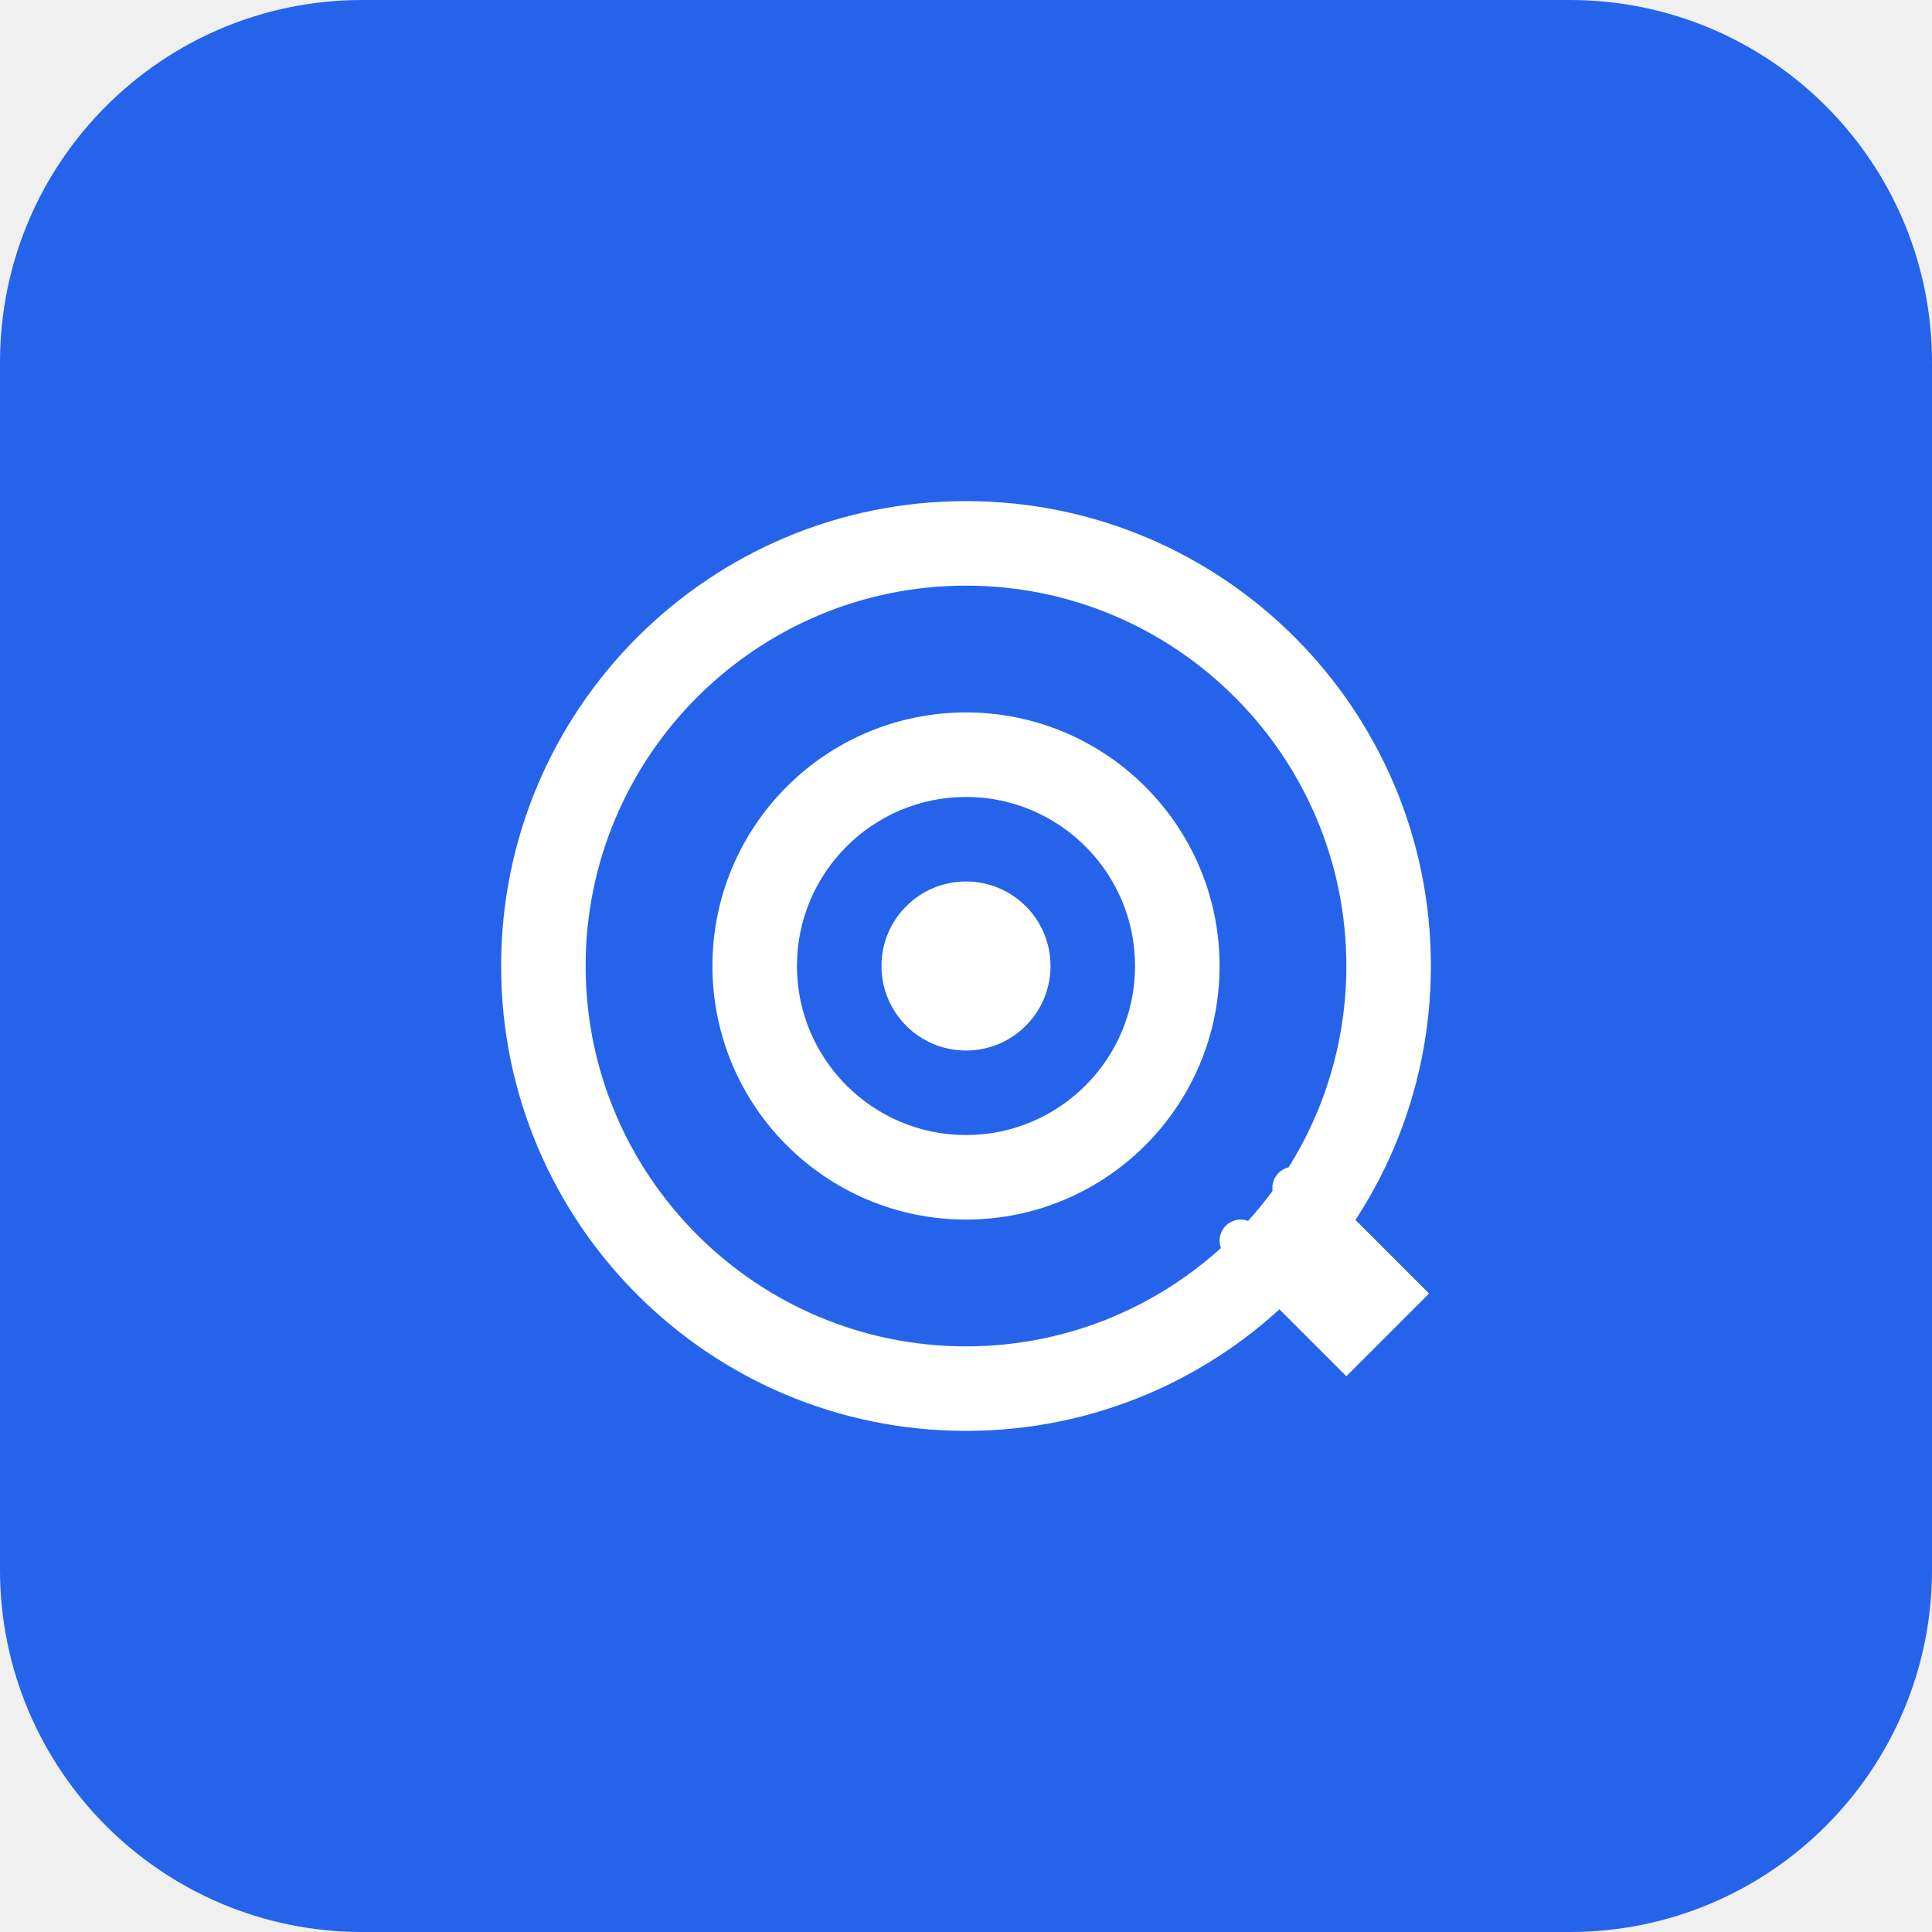
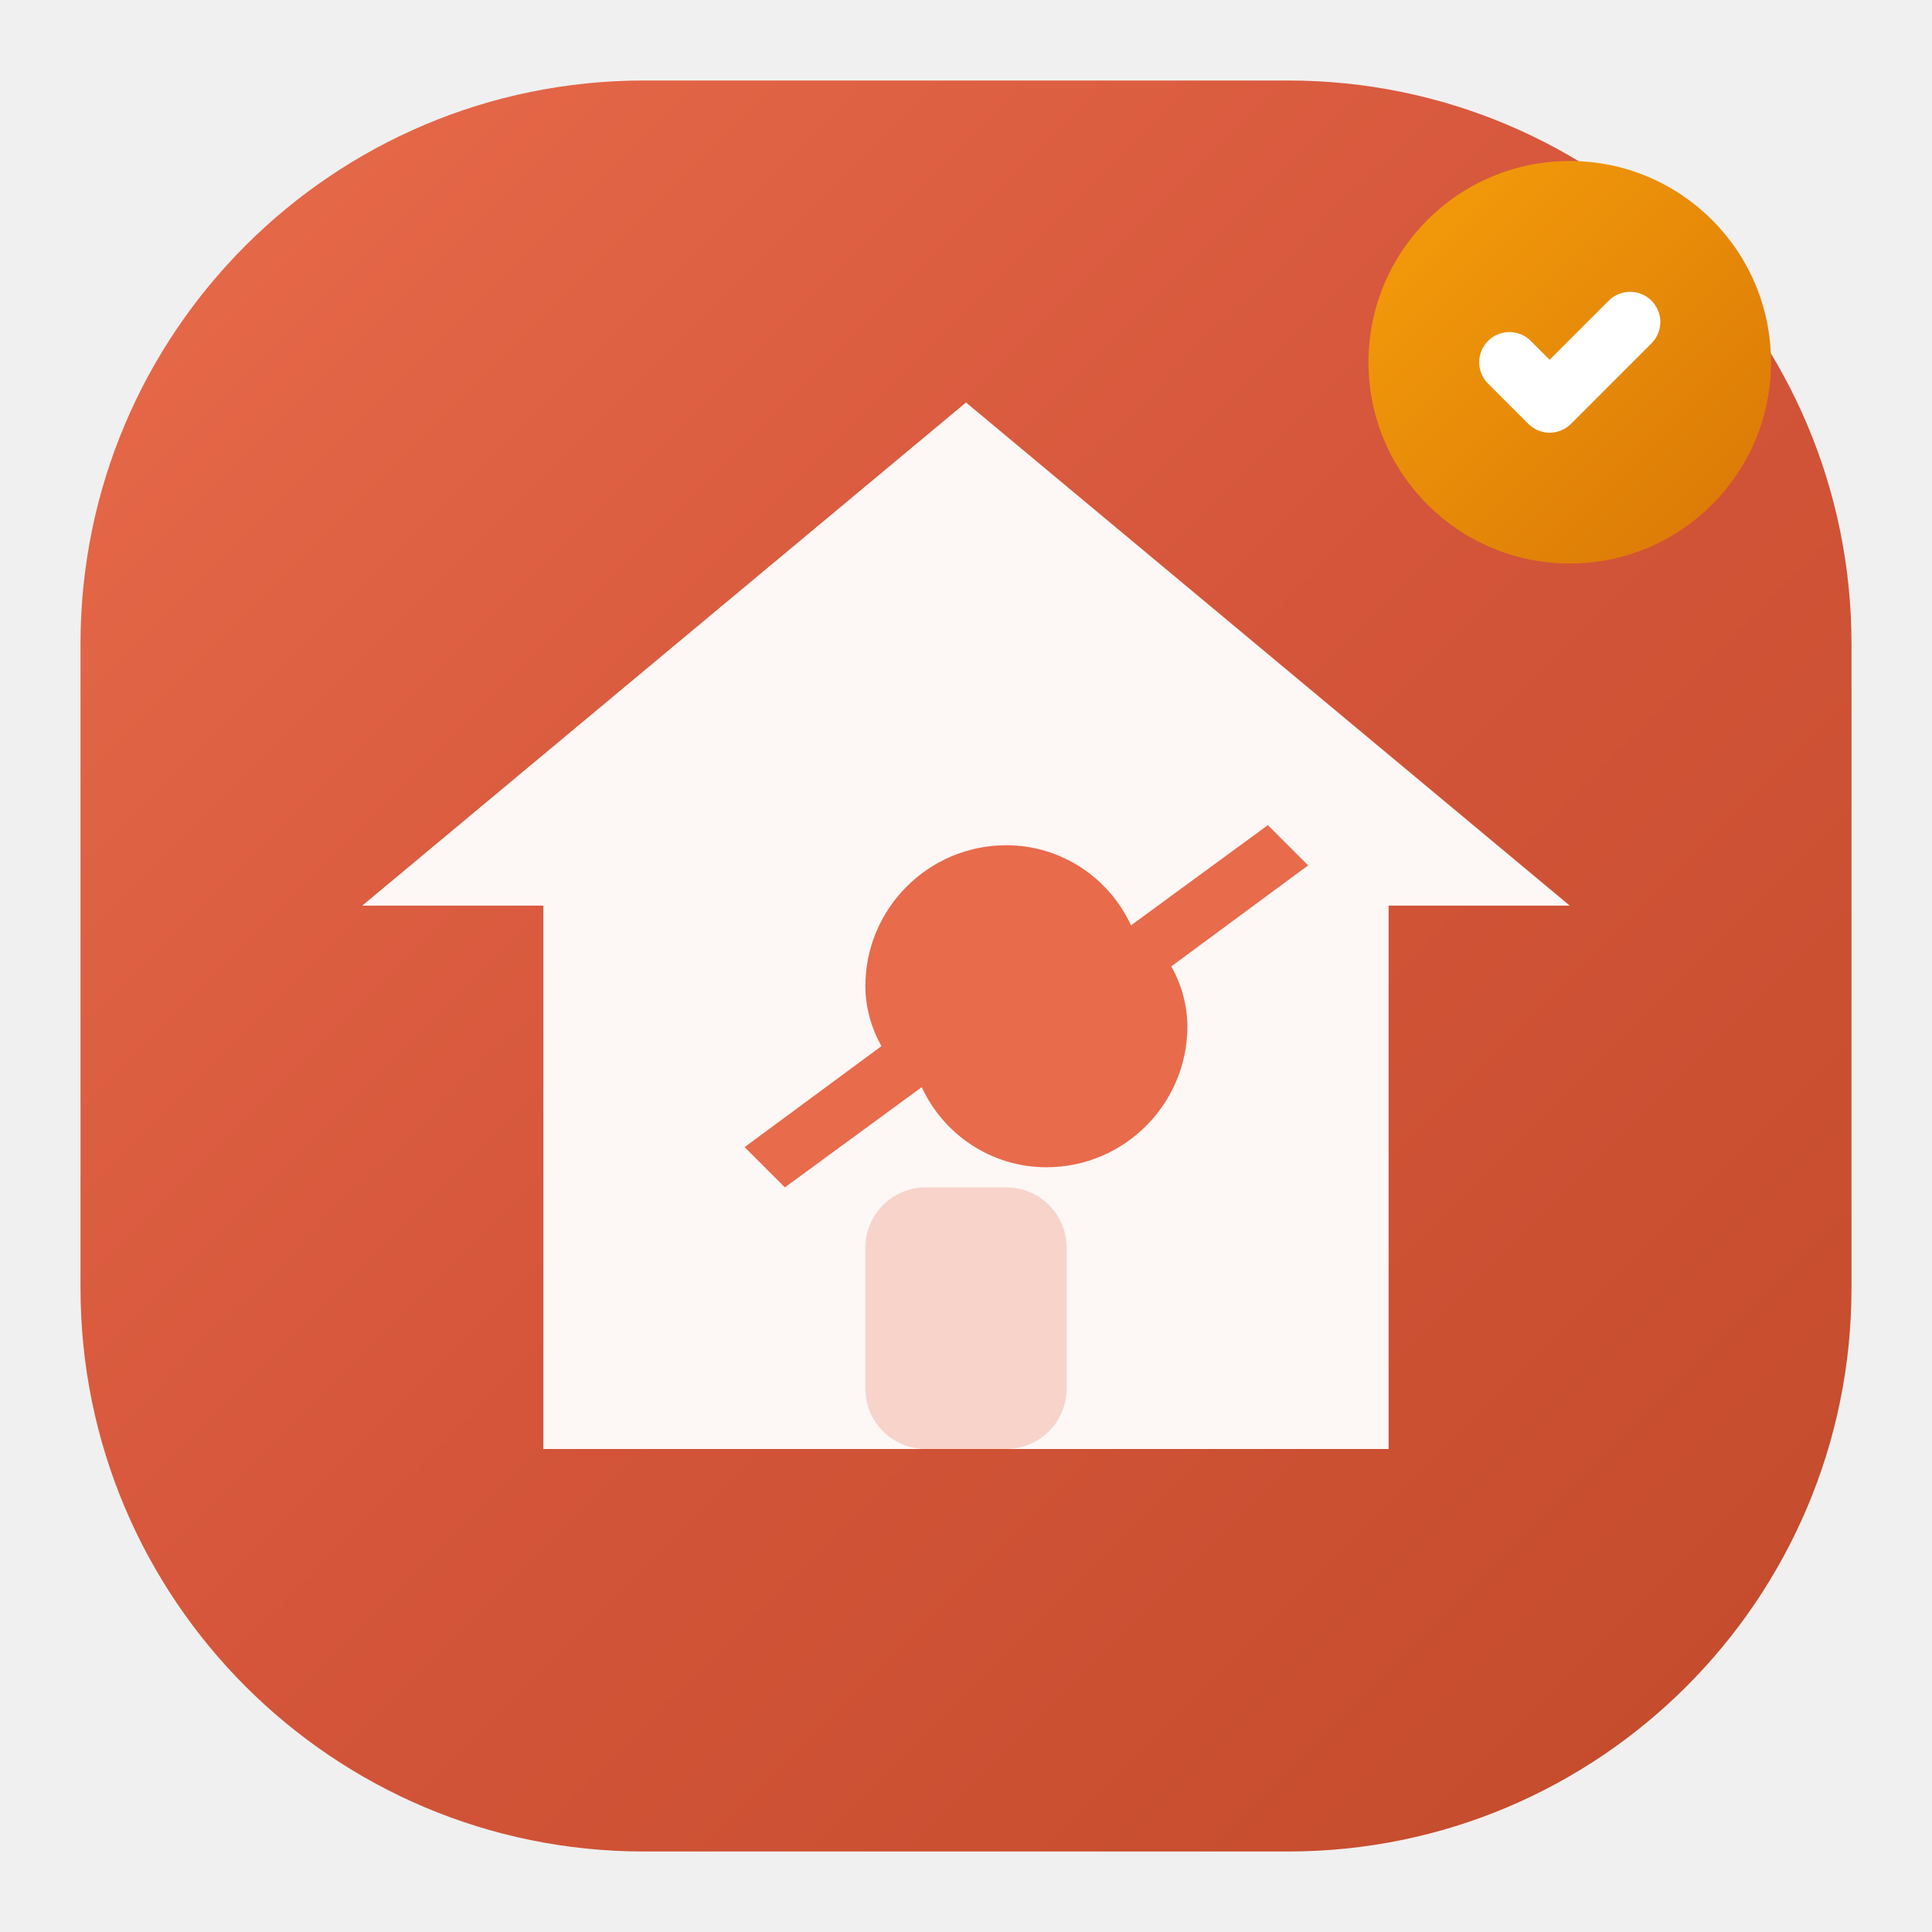
- <svg xmlns="http://www.w3.org/2000/svg" viewBox="0 0 152 152" width="152" height="152">
-   <rect width="152" height="152" rx="28.5" fill="#2563eb" />
-   <g transform="translate(22.8, 22.8) scale(0.2078125)">
-     <path d="M256 80c-97.2 0-176 78.8-176 176s78.8 176 176 176 176-78.8 176-176S353.2 80 256 80zm0 320c-79.4 0-144-64.6-144-144s64.6-144 144-144 144 64.6 144 144-64.6 144-144 144z" fill="white" />
-     <path d="M256 160c-53 0-96 43-96 96s43 96 96 96 96-43 96-96-43-96-96-96zm0 160c-35.3 0-64-28.7-64-64s28.7-64 64-64 64 28.7 64 64-28.7 64-64 64z" fill="white" />
-     <circle cx="256" cy="256" r="32" fill="white" />
-     <path d="M380 340l40 40-20 20-40-40" fill="white" stroke="white" stroke-width="16" stroke-linecap="round" />
-   </g>
+ <svg xmlns="http://www.w3.org/2000/svg" viewBox="0 0 48 48" width="152" height="152" fill="none">
+   <defs>
+     <linearGradient id="g" x1="0%" y1="0%" x2="100%" y2="100%">
+       <stop offset="0%" stop-color="#E86B4B" />
+       <stop offset="50%" stop-color="#D4553A" />
+       <stop offset="100%" stop-color="#C24B2A" />
+     </linearGradient>
+     <linearGradient id="a" x1="0%" y1="0%" x2="100%" y2="100%">
+       <stop offset="0%" stop-color="#f59e0b" />
+       <stop offset="100%" stop-color="#d97706" />
+     </linearGradient>
+   </defs>
+   <rect x="2" y="2" width="44" height="44" rx="14" fill="url(#g)" />
+   <path d="M24 10L9 22.5H13.5V36H34.5V22.5H39L24 10Z" fill="white" fill-opacity="0.95" />
+   <path d="M21.5 24.5C21.5 22.57 23.07 21 25 21C26.38 21 27.56 21.82 28.1 22.99L31.5 20.5L32.5 21.5L29.1 24.01C29.37 24.48 29.5 25.02 29.5 25.5C29.5 27.43 27.93 29 26 29C24.62 29 23.44 28.18 22.9 27.01L19.5 29.5L18.5 28.5L21.9 25.99C21.63 25.52 21.5 24.98 21.5 24.5Z" fill="#E86B4B" />
+   <rect x="21.5" y="29.5" width="5" height="6.5" rx="1.5" fill="#E86B4B" fill-opacity="0.25" />
+   <circle cx="39" cy="9" r="5" fill="url(#a)" />
+   <path d="M37.5 9L38.5 10L40.5 8" stroke="white" stroke-width="1.5" stroke-linecap="round" stroke-linejoin="round" />
</svg>
